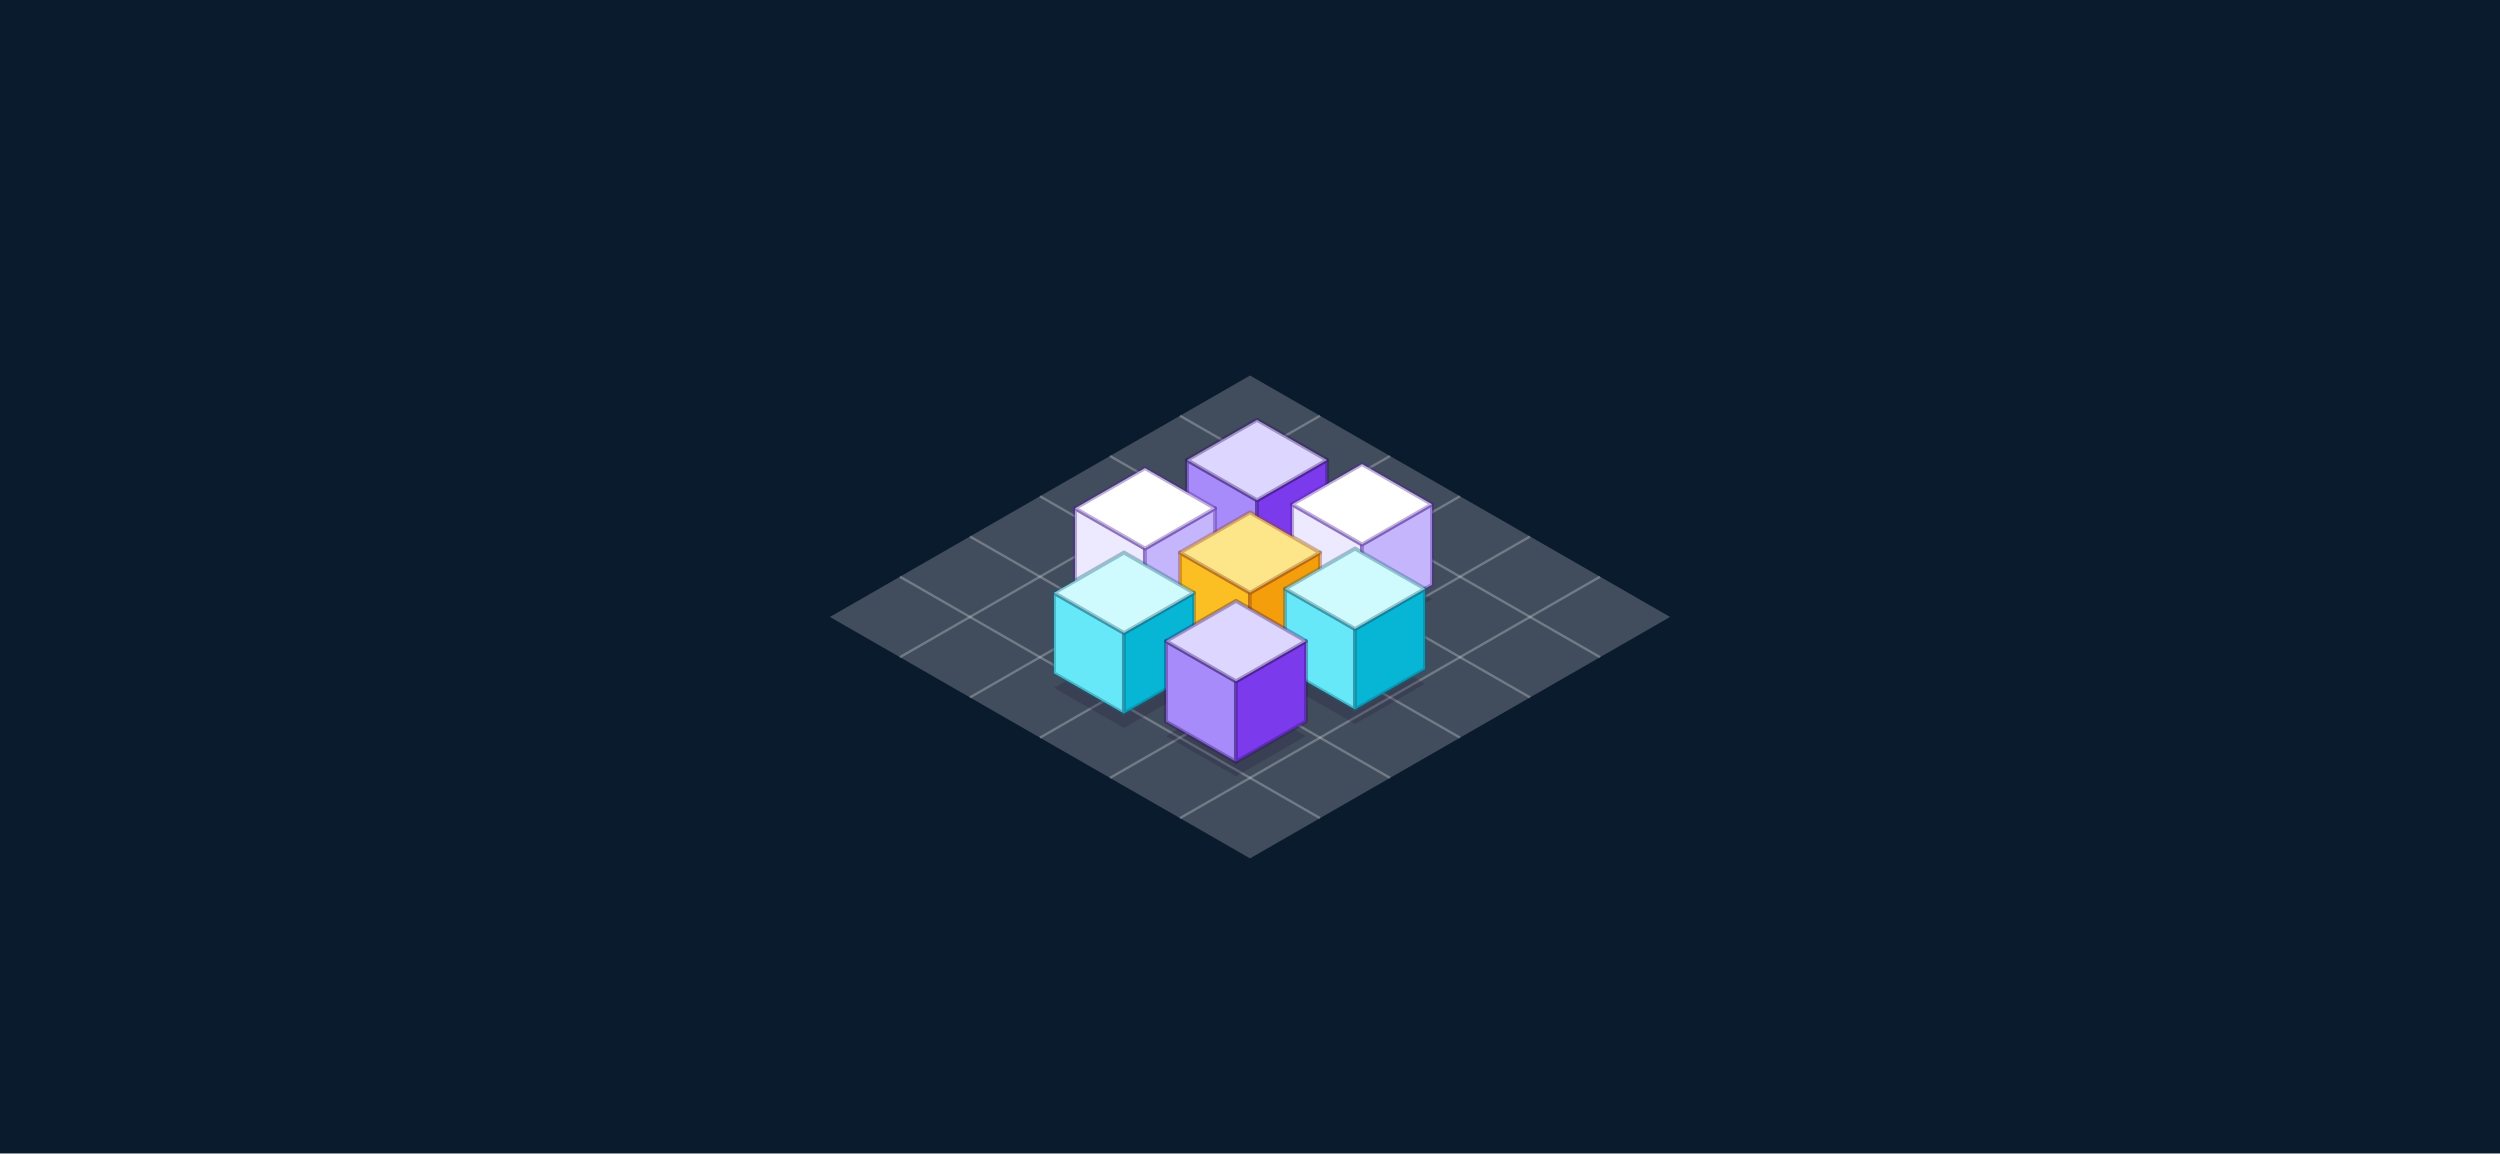
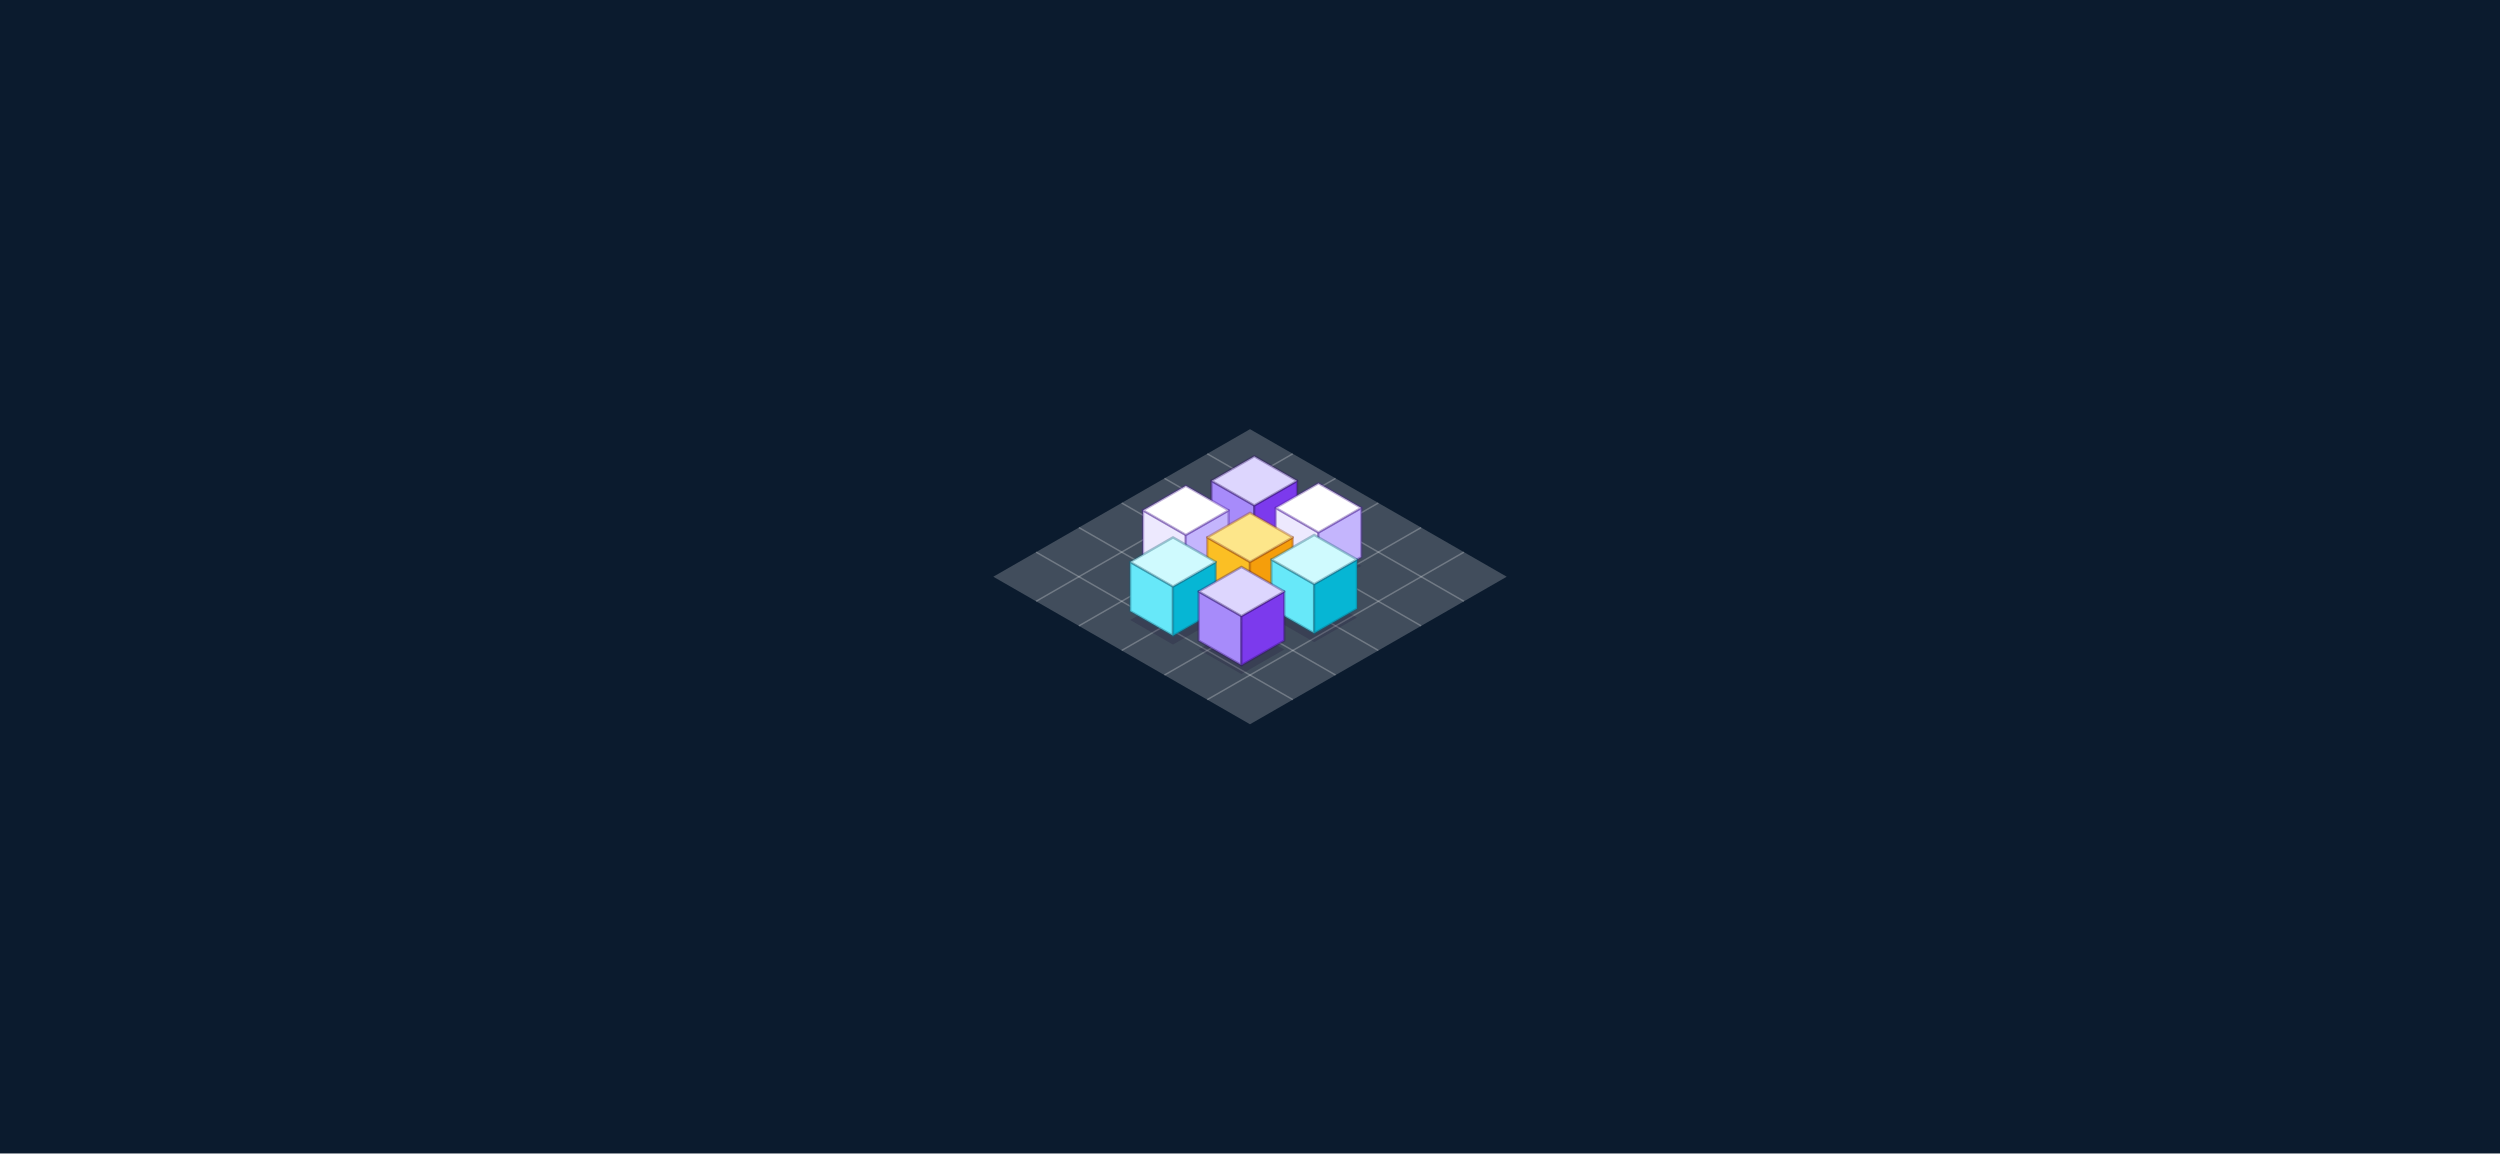
<svg xmlns="http://www.w3.org/2000/svg" width="2796" height="1290" viewBox="0 0 2796 1290">
  <rect width="2796" height="1290" fill="#0B1B2E" />
-   <g transform="translate(1398 420.0) scale(0.9)">
+   <g transform="translate(1398 480) scale(0.55)">
    <polygon points="0.0,0.0 522.0,300.0 0.0,600.0 -522.0,300.0" fill="#FFFFFF" opacity=".22" />
    <g stroke="#FFFFFF" stroke-opacity=".25" stroke-width="3">
      <line x1="87" y1="50" x2="-435" y2="350" />
      <line x1="-87" y1="50" x2="435" y2="350" />
      <line x1="174" y1="100" x2="-348" y2="400" />
      <line x1="-174" y1="100" x2="348" y2="400" />
      <line x1="261" y1="150" x2="-261" y2="450" />
      <line x1="-261" y1="150" x2="261" y2="450" />
      <line x1="348" y1="200" x2="-174" y2="500" />
      <line x1="-348" y1="200" x2="174" y2="500" />
      <line x1="435" y1="250" x2="-87" y2="550" />
      <line x1="-435" y1="250" x2="87" y2="550" />
    </g>
    <polygon points="8.7,173.0 95.7,223.0 8.7,273.0 -78.3,223.0" fill="#1B1035" opacity=".22" />
    <polygon points="-78.3,205.0 8.7,255.0 8.7,155.0 -78.3,105.0" fill="#A78BFA" stroke="#2E1065" stroke-opacity=".35" stroke-width="5" stroke-linejoin="round" />
    <polygon points="95.7,205.0 8.7,255.0 8.7,155.0 95.7,105.0" fill="#7C3AED" stroke="#2E1065" stroke-opacity=".35" stroke-width="5" stroke-linejoin="round" />
    <polygon points="8.7,55.0 95.7,105.0 8.7,155.0 -78.3,105.0" fill="#DDD6FE" stroke="#2E1065" stroke-opacity=".35" stroke-width="5" stroke-linejoin="round" />
    <polygon points="139.2,228.0 226.2,278.0 139.2,328.0 52.2,278.0" fill="#1B1035" opacity=".22" />
    <polygon points="52.2,260.0 139.2,310.0 139.2,210.0 52.2,160.0" fill="#EDE9FE" stroke="#4C1D95" stroke-opacity=".35" stroke-width="5" stroke-linejoin="round" />
    <polygon points="226.2,260.0 139.2,310.0 139.2,210.0 226.2,160.0" fill="#C4B5FD" stroke="#4C1D95" stroke-opacity=".35" stroke-width="5" stroke-linejoin="round" />
    <polygon points="139.2,110.0 226.2,160.0 139.2,210.0 52.2,160.0" fill="#FFFFFF" stroke="#4C1D95" stroke-opacity=".35" stroke-width="5" stroke-linejoin="round" />
    <polygon points="-130.5,233.0 -43.5,283.0 -130.5,333.0 -217.5,283.0" fill="#1B1035" opacity=".22" />
    <polygon points="-217.5,265.0 -130.5,315.0 -130.5,215.0 -217.5,165.0" fill="#EDE9FE" stroke="#4C1D95" stroke-opacity=".35" stroke-width="5" stroke-linejoin="round" />
    <polygon points="-43.5,265.0 -130.5,315.0 -130.5,215.0 -43.5,165.0" fill="#C4B5FD" stroke="#4C1D95" stroke-opacity=".35" stroke-width="5" stroke-linejoin="round" />
    <polygon points="-130.5,115.0 -43.5,165.0 -130.5,215.0 -217.5,165.0" fill="#FFFFFF" stroke="#4C1D95" stroke-opacity=".35" stroke-width="5" stroke-linejoin="round" />
    <polygon points="0.0,288.0 87.0,338.0 0.0,388.0 -87.0,338.0" fill="#1B1035" opacity=".22" />
    <polygon points="-87.0,320.0 0.0,370.0 0.0,270.0 -87.0,220.0" fill="#FBBF24" stroke="#92400E" stroke-opacity=".35" stroke-width="5" stroke-linejoin="round" />
    <polygon points="87.0,320.0 0.0,370.0 0.0,270.0 87.0,220.0" fill="#F59E0B" stroke="#92400E" stroke-opacity=".35" stroke-width="5" stroke-linejoin="round" />
    <polygon points="0.0,170.0 87.0,220.0 0.0,270.0 -87.0,220.0" fill="#FDE68A" stroke="#92400E" stroke-opacity=".35" stroke-width="5" stroke-linejoin="round" />
    <polygon points="130.5,333.0 217.5,383.0 130.5,433.0 43.5,383.0" fill="#1B1035" opacity=".22" />
    <polygon points="43.5,365.0 130.5,415.0 130.5,315.0 43.5,265.0" fill="#67E8F9" stroke="#155E75" stroke-opacity=".35" stroke-width="5" stroke-linejoin="round" />
    <polygon points="217.5,365.0 130.5,415.0 130.5,315.0 217.5,265.0" fill="#06B6D4" stroke="#155E75" stroke-opacity=".35" stroke-width="5" stroke-linejoin="round" />
    <polygon points="130.5,215.0 217.5,265.0 130.5,315.0 43.5,265.0" fill="#CFFAFE" stroke="#155E75" stroke-opacity=".35" stroke-width="5" stroke-linejoin="round" />
    <polygon points="-156.6,338.0 -69.6,388.0 -156.6,438.0 -243.6,388.0" fill="#1B1035" opacity=".22" />
    <polygon points="-243.6,370.0 -156.6,420.0 -156.6,320.0 -243.6,270.0" fill="#67E8F9" stroke="#155E75" stroke-opacity=".35" stroke-width="5" stroke-linejoin="round" />
    <polygon points="-69.6,370.0 -156.6,420.0 -156.6,320.0 -69.6,270.0" fill="#06B6D4" stroke="#155E75" stroke-opacity=".35" stroke-width="5" stroke-linejoin="round" />
    <polygon points="-156.6,220.0 -69.6,270.0 -156.6,320.0 -243.6,270.0" fill="#CFFAFE" stroke="#155E75" stroke-opacity=".35" stroke-width="5" stroke-linejoin="round" />
    <polygon points="-17.4,398.0 69.6,448.0 -17.4,498.0 -104.4,448.0" fill="#1B1035" opacity=".22" />
    <polygon points="-104.4,430.0 -17.4,480.0 -17.4,380.0 -104.4,330.0" fill="#A78BFA" stroke="#2E1065" stroke-opacity=".35" stroke-width="5" stroke-linejoin="round" />
    <polygon points="69.6,430.0 -17.4,480.0 -17.4,380.0 69.6,330.0" fill="#7C3AED" stroke="#2E1065" stroke-opacity=".35" stroke-width="5" stroke-linejoin="round" />
    <polygon points="-17.4,280.0 69.6,330.0 -17.4,380.0 -104.4,330.0" fill="#DDD6FE" stroke="#2E1065" stroke-opacity=".35" stroke-width="5" stroke-linejoin="round" />
  </g>
</svg>
